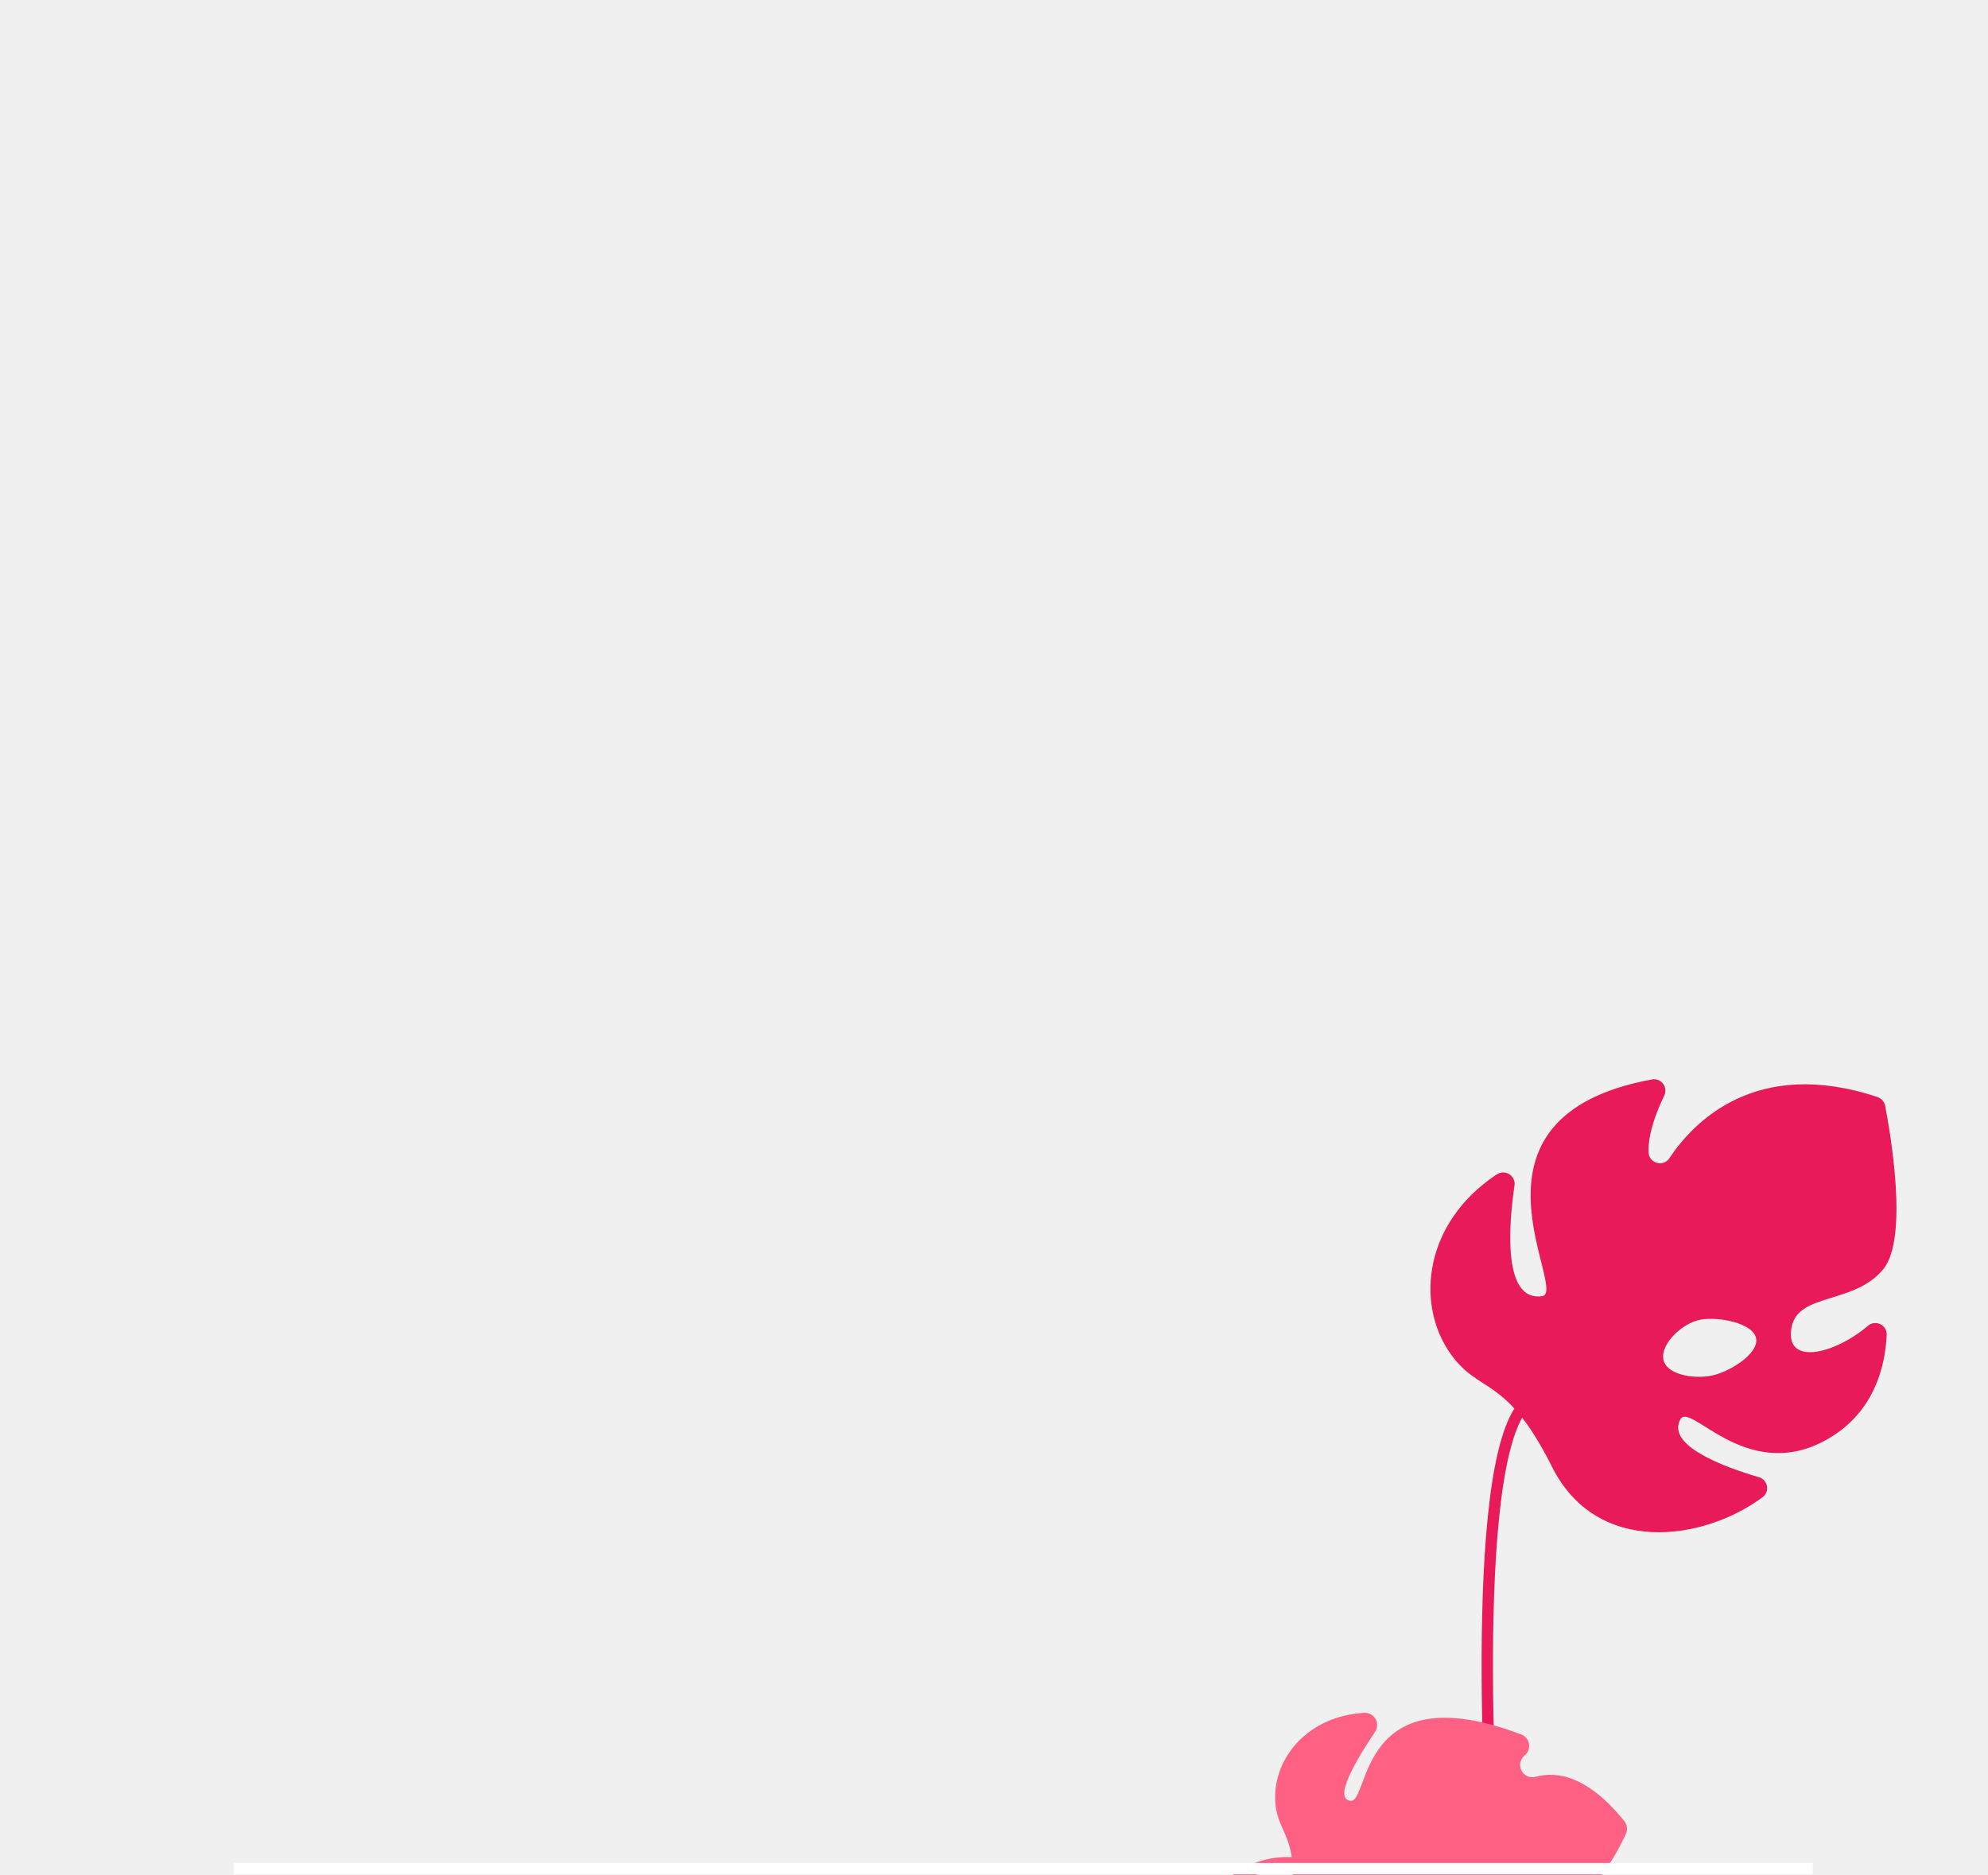
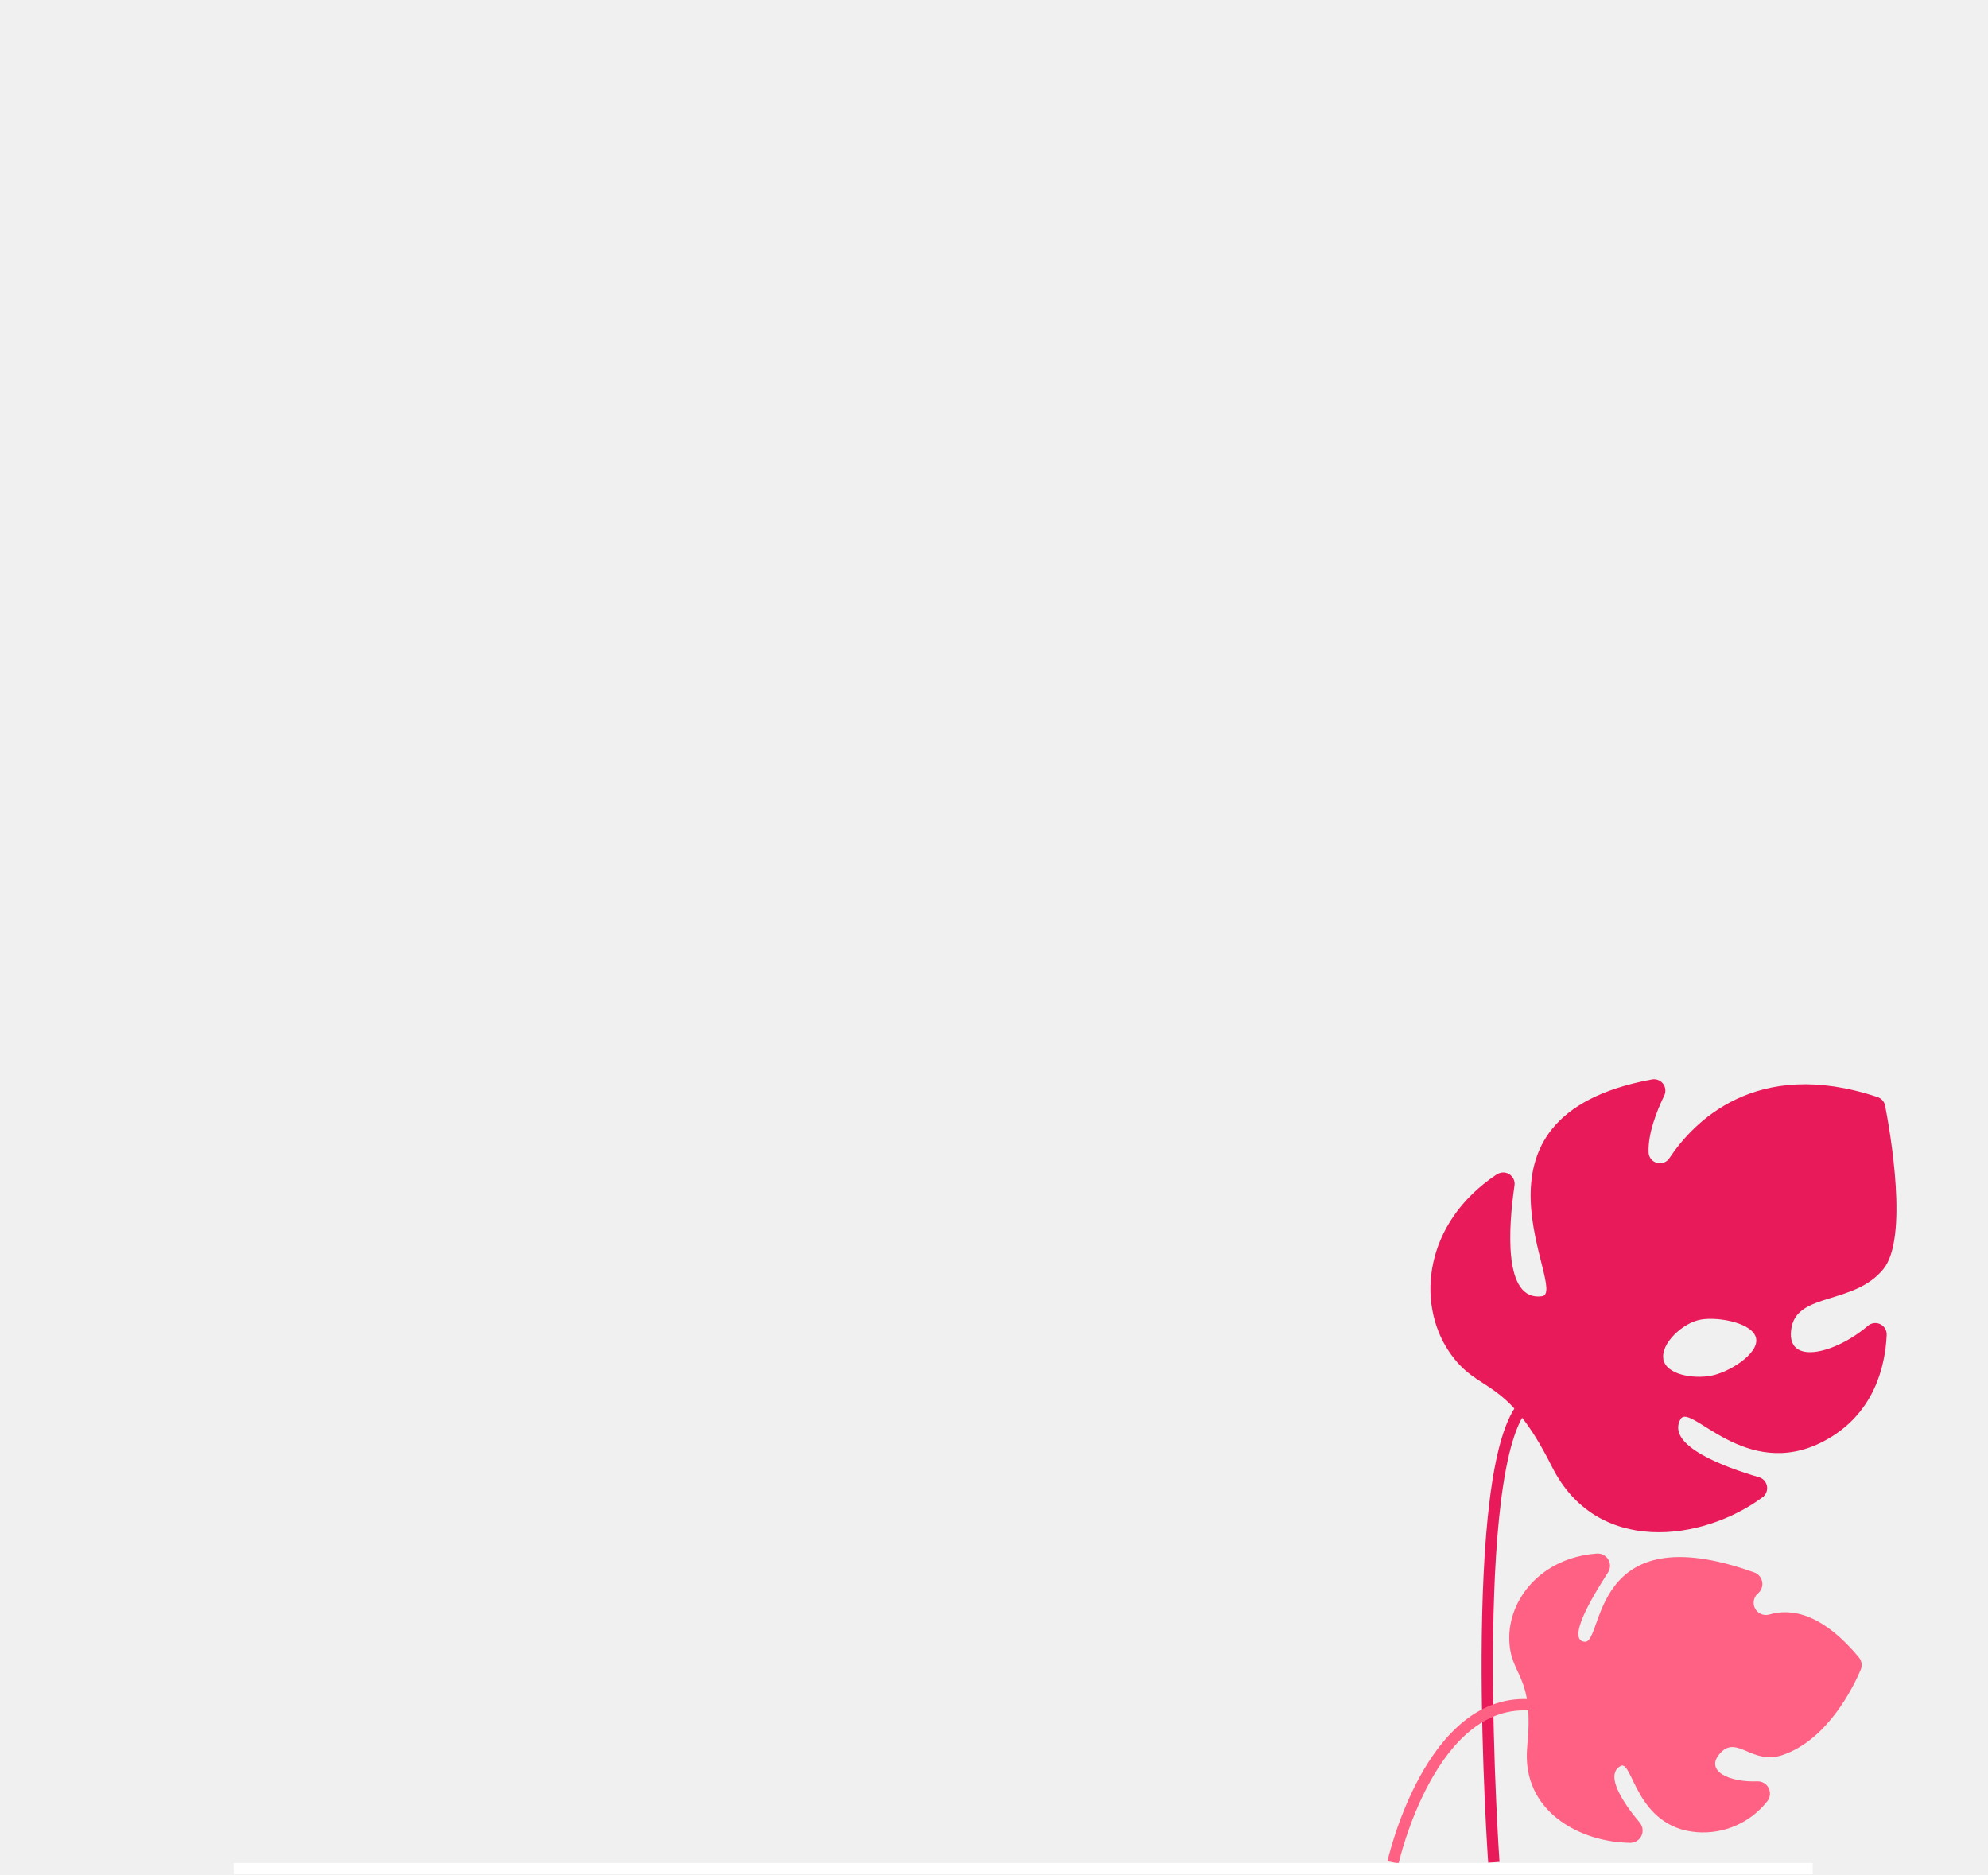
<svg xmlns="http://www.w3.org/2000/svg" viewBox="0 0 350 330" width="350" height="330">
+   <defs>
+     <path id="path" d="M 179 111 C 203.19 101.76 208.8 95.16 208.42 90.56 C 207.18 75.43 138.73 51.78 96 84 C 93.07 86.21 64.34 108.52 67 138 C 70.54 177.18 126.83 199.15 142.7 205.35 C 196.35 226.29 237.13 214.14 244.48 232.53 C 247.37 239.78 245.26 252.22 223 275" fill="none" stroke="#000" stroke-miterlimit="10" />
+   </defs>
  <g id="plant-back">
-     <path id="plant-back-leave" d="M263.47,206.82a2,2,0,0,1,3.15,2c-1,7-2.07,20.33,4.85,19.4,4.94-.66-16.65-31.53,19.32-38.16a2,2,0,0,1,2.18,2.89c-1.32,2.74-2.83,6.61-2.73,9.9a2,2,0,0,0,3.71,1c4.1-6.15,15.1-17.86,36.59-10.7a2,2,0,0,1,1.35,1.54c0.93,4.8,4.13,23.24-.29,28.72-5.09,6.31-15,4.14-16.18,10.25-1.3,6.91,7.51,4.82,13.42-.22a2,2,0,0,1,3.32,1.64c-0.25,5.45-2.18,14-11.12,18.69-13.78,7.21-23.48-7-25.19-3.88-2.59,4.66,7.94,8.47,13.78,10.18a2,2,0,0,1,.61,3.59c-10.52,7.74-29.13,10.28-37-5.41-8.3-16.59-12.93-12.49-18.19-20.38-5.71-8.57-4.33-22.54,8.38-31.05m29.4,32.47c0.5,2.73,5.2,3.51,8.35,2.94s8.47-3.83,8-6.56-6.62-3.9-9.78-3.33-7.05,4.22-6.55,6.95" fill="#e81a5a" style="transform-origin: 267px 249px;">
+     <path id="plant-back-leave" d="M263.47,206.82a2,2,0,0,1,3.15,2c-1,7-2.07,20.33,4.85,19.4,4.94-.66-16.65-31.53,19.32-38.16a2,2,0,0,1,2.18,2.89c-1.32,2.74-2.83,6.61-2.73,9.9a2,2,0,0,0,3.71,1c4.1-6.15,15.1-17.86,36.59-10.7a2,2,0,0,1,1.35,1.54c0.93,4.8,4.13,23.24-.29,28.72-5.09,6.31-15,4.14-16.18,10.25-1.3,6.91,7.51,4.82,13.42-.22a2,2,0,0,1,3.32,1.64c-0.25,5.45-2.18,14-11.12,18.69-13.78,7.21-23.48-7-25.19-3.88-2.59,4.66,7.94,8.47,13.78,10.18a2,2,0,0,1,.61,3.59c-10.52,7.74-29.13,10.28-37-5.41-8.3-16.59-12.93-12.49-18.19-20.38-5.71-8.57-4.33-22.54,8.38-31.05m29.4,32.47c0.5,2.73,5.2,3.51,8.35,2.94s8.47-3.83,8-6.56-6.62-3.9-9.78-3.33-7.05,4.22-6.55,6.95" fill="#e81a5a">
    </path>
    <path id="plant-back-stem" d="M263,327.88s-4.91-70.27,5.54-80.72" fill="none" stroke="#e81a5a" stroke-miterlimit="10" stroke-width="2" />
  </g>
-   <g id="case" transform="translate(-224 -275) rotate(30) scale(0 0)" style="transform-origin: 223px 276px;">
+   <g id="case" transform="translate(223 276) scale(0 0) translate(-223 -276)">
    <g id="case-box">
      <path d="M251.89,328.88a3.54,3.54,0,0,0,3.53-3.53v-5.07a3.53,3.53,0,1,0-7.06,0v5.07a3.55,3.55,0,0,0,3.53,3.53" fill="#a67ee5" />
      <path d="M251.89,328.88a3.54,3.54,0,0,0,3.53-3.53v-5.07a3.53,3.53,0,1,0-7.06,0v5.07A3.55,3.55,0,0,0,251.89,328.88Z" fill="none" stroke="#fff" stroke-miterlimit="10" stroke-width="2" />
      <path d="M176.35,328.88a3.54,3.54,0,0,0,3.53-3.53v-5.07a3.53,3.53,0,1,0-7.06,0v5.07a3.54,3.54,0,0,0,3.53,3.53" fill="#a67ee5" />
      <path d="M176.35,328.88a3.54,3.54,0,0,0,3.53-3.53v-5.07a3.53,3.53,0,1,0-7.06,0v5.07A3.54,3.54,0,0,0,176.35,328.88Z" fill="none" stroke="#fff" stroke-miterlimit="10" stroke-width="2" />
      <path d="M170.92,320.29h74.5a11.38,11.38,0,0,0,11.35-11.35V242.86a11.38,11.38,0,0,0-11.35-11.35h-74.5a11.38,11.38,0,0,0-11.35,11.35v66.08a11.38,11.38,0,0,0,11.35,11.35" fill="#a67ee5" />
      <rect x="159.57" y="231.51" width="97.2" height="88.78" rx="11.35" ry="11.35" fill="none" stroke="#fff" stroke-miterlimit="10" stroke-width="2" />
      <path d="M199.26,219.15h32.4a4.09,4.09,0,0,1,4.08,4.08v16a1.19,1.19,0,0,1-1.19,1.19h-2.7a1.19,1.19,0,0,1-1.19-1.19V224.86a1.27,1.27,0,0,0-1.27-1.27H201.53a1.27,1.27,0,0,0-1.27,1.27v14.38a1.19,1.19,0,0,1-1.19,1.19h-2.7a1.19,1.19,0,0,1-1.19-1.19v-16a4.1,4.1,0,0,1,4.09-4.08" fill="#a67ee5" />
      <path d="M199.26,219.15h32.4a4.09,4.09,0,0,1,4.08,4.08v16a1.19,1.19,0,0,1-1.19,1.19h-2.7a1.19,1.19,0,0,1-1.19-1.19V224.86a1.27,1.27,0,0,0-1.27-1.27H201.53a1.27,1.27,0,0,0-1.27,1.27v14.38a1.19,1.19,0,0,1-1.19,1.19h-2.7a1.19,1.19,0,0,1-1.19-1.19v-16A4.1,4.1,0,0,1,199.26,219.15Z" fill="none" stroke="#fff" stroke-miterlimit="10" stroke-width="2" />
      <path d="M185.34,320.29h74.5a11.38,11.38,0,0,0,11.35-11.35V242.86a11.38,11.38,0,0,0-11.35-11.35h-74.5A11.38,11.38,0,0,0,174,242.86v66.08a11.39,11.39,0,0,0,11.35,11.35" fill="#a67ee5" />
      <path d="M185.34,320.29h74.5a11.38,11.38,0,0,0,11.35-11.35V242.86a11.38,11.38,0,0,0-11.35-11.35h-74.5A11.38,11.38,0,0,0,174,242.86v66.08A11.39,11.39,0,0,0,185.34,320.29Z" fill="none" stroke="#fff" stroke-miterlimit="10" stroke-width="2" />
      <line x1="254.22" y1="252.43" x2="190.97" y2="252.43" fill="none" stroke="#fff" stroke-linecap="round" stroke-miterlimit="10" stroke-width="2" />
      <line x1="254.22" y1="275.9" x2="190.97" y2="275.9" fill="none" stroke="#fff" stroke-linecap="round" stroke-miterlimit="10" stroke-width="2" />
      <line x1="254.22" y1="299.38" x2="190.97" y2="299.38" fill="none" stroke="#fff" stroke-linecap="round" stroke-miterlimit="10" stroke-width="2" />
      <path d="M168.12,253.68h0.67v44.46h-0.67a3.53,3.53,0,0,1-3.52-3.51V257.2a3.52,3.52,0,0,1,3.52-3.52" fill="#a67ee5" />
      <path d="M168.12,253.68h0.67v44.46h-0.67a3.53,3.53,0,0,1-3.52-3.51V257.2A3.52,3.52,0,0,1,168.12,253.68Z" fill="none" stroke="#fff" stroke-miterlimit="10" stroke-width="2" />
    </g>
    <g id="case-parachute">
      <line x1="215.46" y1="218.86" x2="159.87" y2="139.03" fill="none" stroke="#fff" stroke-linecap="round" stroke-linejoin="round" stroke-width="2" />
      <line x1="215.46" y1="218.86" x2="196.93" y2="139.03" fill="none" stroke="#fff" stroke-linecap="round" stroke-linejoin="round" stroke-width="2" />
      <line x1="233.99" y1="139.03" x2="215.46" y2="218.86" fill="none" stroke="#fff" stroke-linecap="round" stroke-linejoin="round" stroke-width="2" />
      <line x1="271.04" y1="139.03" x2="215.46" y2="218.86" fill="none" stroke="#fff" stroke-linecap="round" stroke-linejoin="round" stroke-width="2" />
      <g>
        <path d="M215.46,83.44A55.58,55.58,0,0,1,271,139c0-6.76-8.3-12.25-18.53-12.25s-18.31,5.35-18.52,12c0,0.08,0,.17,0,0.26,0-6.76-8.3-12.25-18.53-12.25s-18.54,5.49-18.54,12.25c0-.09,0-0.17,0-0.26-0.22-6.64-8.42-12-18.52-12s-18.52,5.49-18.52,12.25a55.58,55.58,0,0,1,55.59-55.59m0-1.66A57.31,57.31,0,0,0,158.22,139a1.66,1.66,0,1,0,3.32,0c0-5.84,7.57-10.59,16.87-10.59,9.11,0,16.68,4.66,16.86,10.38V139a1.66,1.66,0,0,0,3.32,0c0-5.84,7.57-10.59,16.87-10.59s16.87,4.75,16.87,10.59a1.66,1.66,0,0,0,3.32,0v-0.21c0.18-5.73,7.74-10.39,16.86-10.39,9.3,0,16.87,4.75,16.87,10.59a1.66,1.66,0,1,0,3.32,0,57.3,57.3,0,0,0-57.23-57.25" fill="#fff" />
        <path d="M215.46,83.44c9.92,0,18,20.9,18.54,55.33,0.21-6.65,8.41-12,18.52-12S271,132.27,271,139a55.59,55.59,0,0,0-55.59-55.59" fill="#e81a5a" />
        <path d="M215.45,83.44A55.58,55.58,0,0,0,159.87,139c0-6.76,8.3-12.25,18.52-12.25s18.3,5.35,18.52,12c0.52-34.43,8.61-55.32,18.53-55.32" fill="#fe6183" />
        <path d="M215.46,83.44c-9.93,0-18,20.9-18.54,55.32,0,0.09,0,.17,0,0.26,0-6.76,8.3-12.25,18.53-12.25S234,132.27,234,139c0-.09,0-0.17,0-0.26-0.51-34.43-8.6-55.33-18.52-55.33" fill="#f7396b" />
      </g>
    </g>
  </g>
  <g id="clouds" transform="translate(35 0)" opacity="0">
    <g id="cloud-left">
      <g id="cloud-left-top">
        <path d="M85.22,67.45H57.86a12.4,12.4,0,1,0-24.8,0H15.13" fill="none" stroke="#fff" stroke-linecap="round" stroke-miterlimit="10" stroke-width="2" />
        <line x1="93.48" y1="67.45" x2="115.68" y2="67.45" fill="none" stroke="#fff" stroke-linecap="round" stroke-miterlimit="10" stroke-width="2" />
      </g>
      <line id="cloud-left-bottom" x1="65.43" y1="77.72" x2="105.21" y2="77.72" fill="none" stroke="#fff" stroke-linecap="round" stroke-miterlimit="10" stroke-width="2" />
    </g>
    <g id="cloud-mid" transform="translate(50 0)">
      <path d="M235.77,119H216.32a35.49,35.49,0,0,0-68-13.69A26.34,26.34,0,0,0,135.43,102a26.72,26.72,0,0,0-24.8,17H95.48a10.49,10.49,0,0,0,0,21h140.3a10.49,10.49,0,0,0,0-21" fill="#fff" />
    </g>
    <g id="cloud-right" transform="translate(70 0)">
      <line id="cloud-right-bottom" x1="272.13" y1="145.27" x2="311.9" y2="145.27" fill="none" stroke="#fff" stroke-linecap="round" stroke-miterlimit="10" stroke-width="2" />
      <line id="cloud-right-top" x1="300.17" y1="135" x2="322.37" y2="135" fill="none" stroke="#fff" stroke-linecap="round" stroke-miterlimit="10" stroke-width="2" />
    </g>
  </g>
-   <g id="plant-front" style="transform-origin: 245px 329px;" transform="rotate(7)">
+   <g id="plant-front" transform="rotate(6 245 329)">
    <path id="plant-front-leave" d="M322.92,283.4a2.14,2.14,0,0,1,.55,2.17c-1.06,3.43-4.58,12.85-12.1,16.34-5.13,2.38-8.33-2.7-10.92.77s2.1,5,6.92,4.31a2.16,2.16,0,0,1,2.14,3.34A14.34,14.34,0,0,1,297.78,317c-10.84.27-12.55-11.58-14.57-10.19-2.72,1.89,1.27,6.55,4.39,9.57a2.16,2.16,0,0,1-1.3,3.71c-8.76.84-19.72-3.51-19.8-15-0.08-12.94-4.25-11.8-5.11-18.35-0.91-6.88,3.88-14.88,13.74-16.69a2.16,2.16,0,0,1,2.31,3.11c-2.41,4.73-6,12.6-2.82,12.56,3.46,0-1.58-22.58,28.43-15.26a2.16,2.16,0,0,1,1.09,3.54l-0.1.11a2.16,2.16,0,0,0,2.41,3.45c3.66-1.52,9.16-1.27,16.47,5.84" fill="#fe6183" />
    <path id="plant-front-stem" d="M245.13,327.88s3.48-30.11,21.7-30.11" fill="none" stroke="#fe6183" stroke-miterlimit="10" stroke-width="2" />
  </g>
  <g id="ground">
    <line x1="41.13" y1="329" x2="319.13" y2="329" fill="none" stroke="#fff" stroke-width="2" />
  </g>
</svg>
